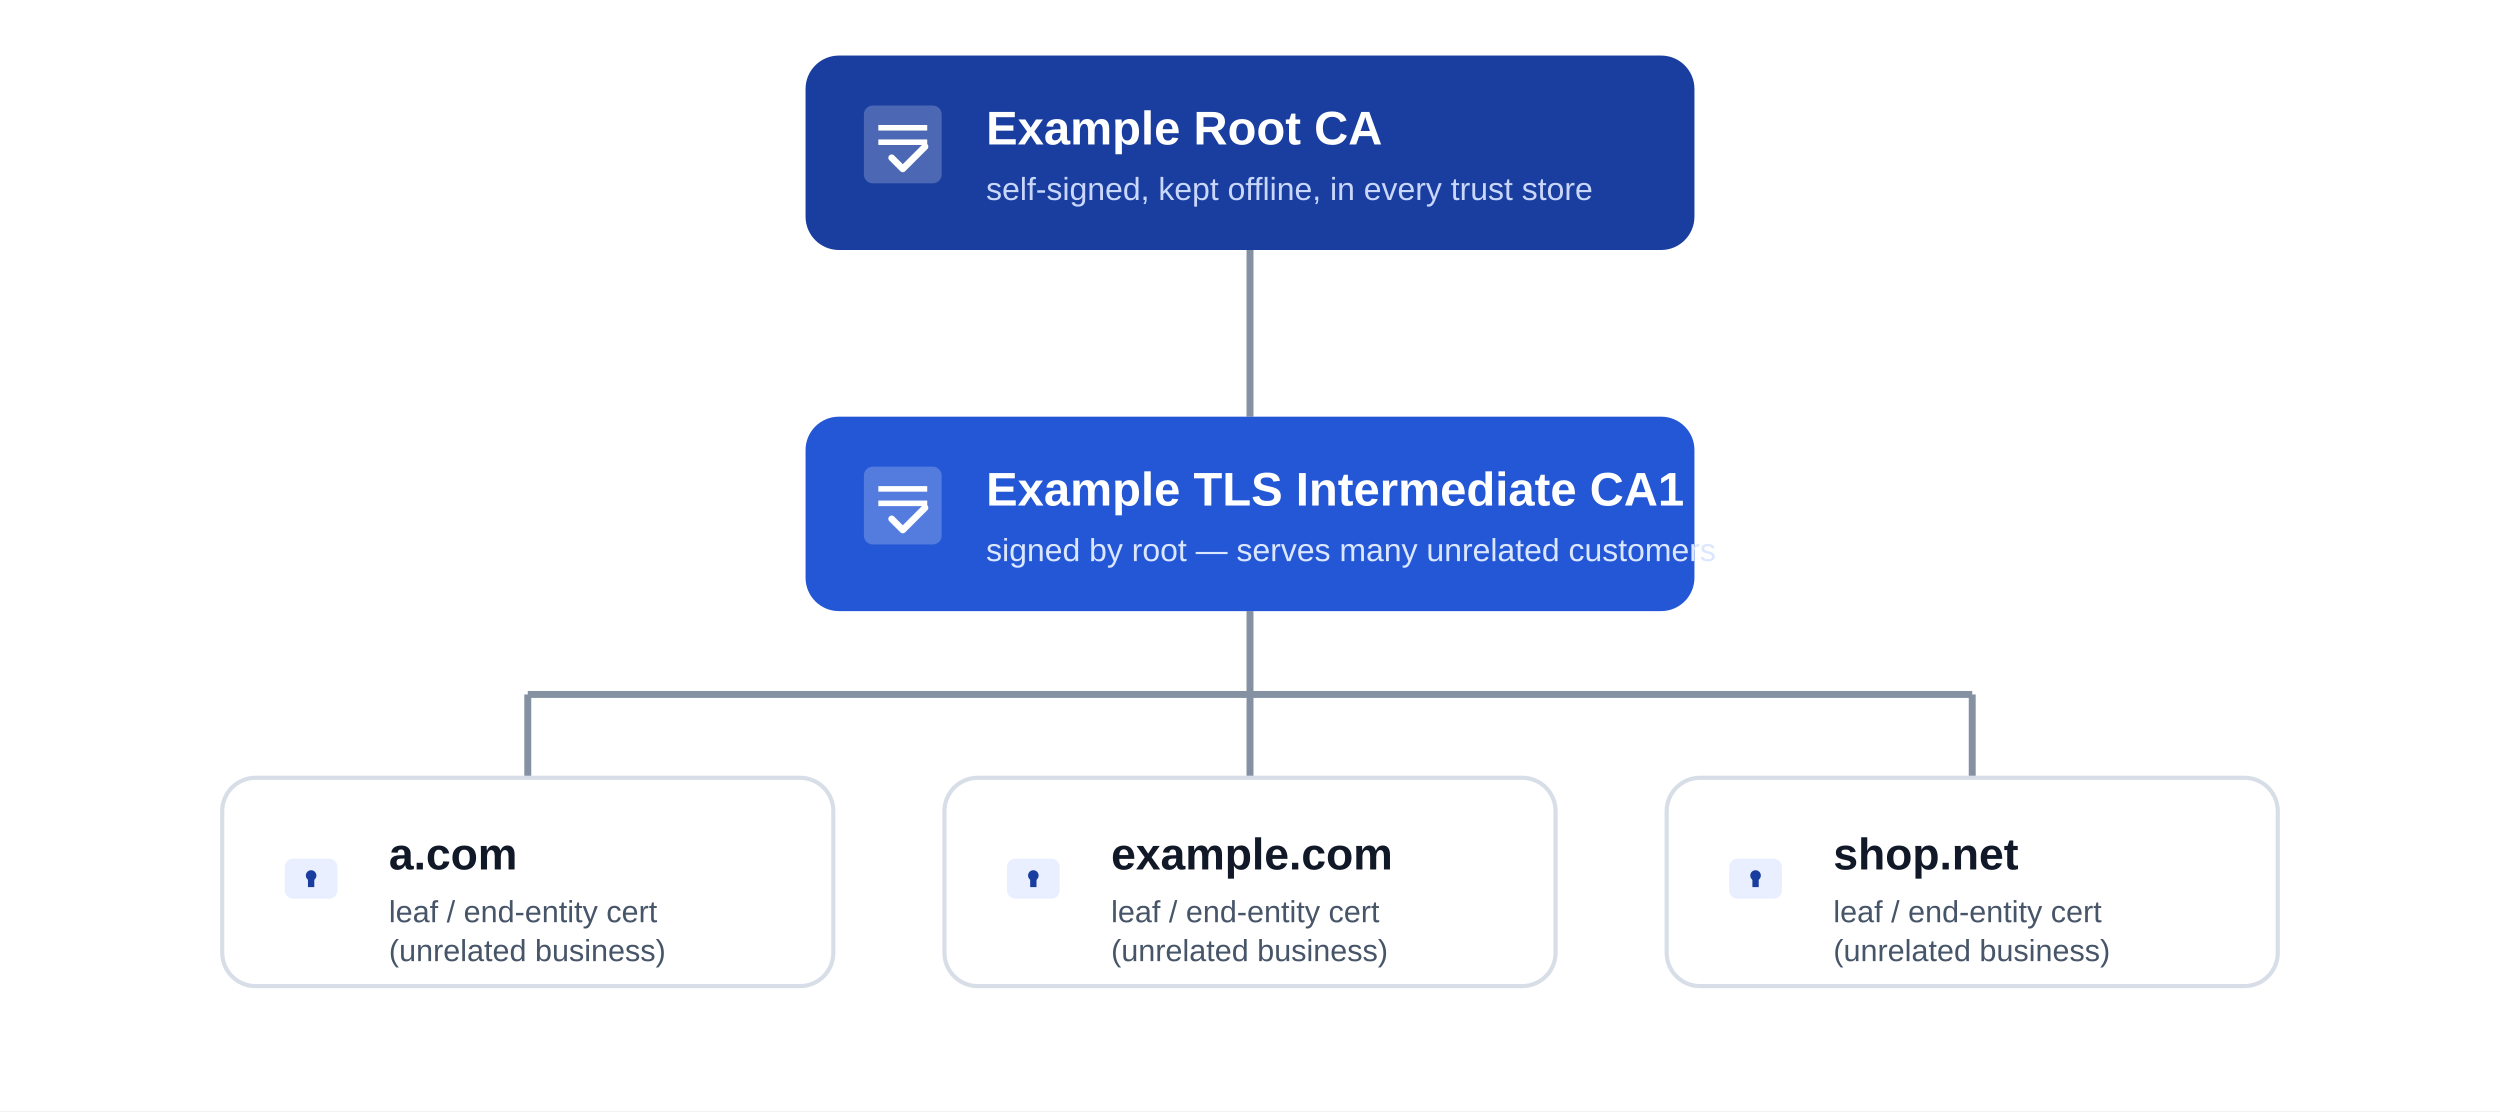
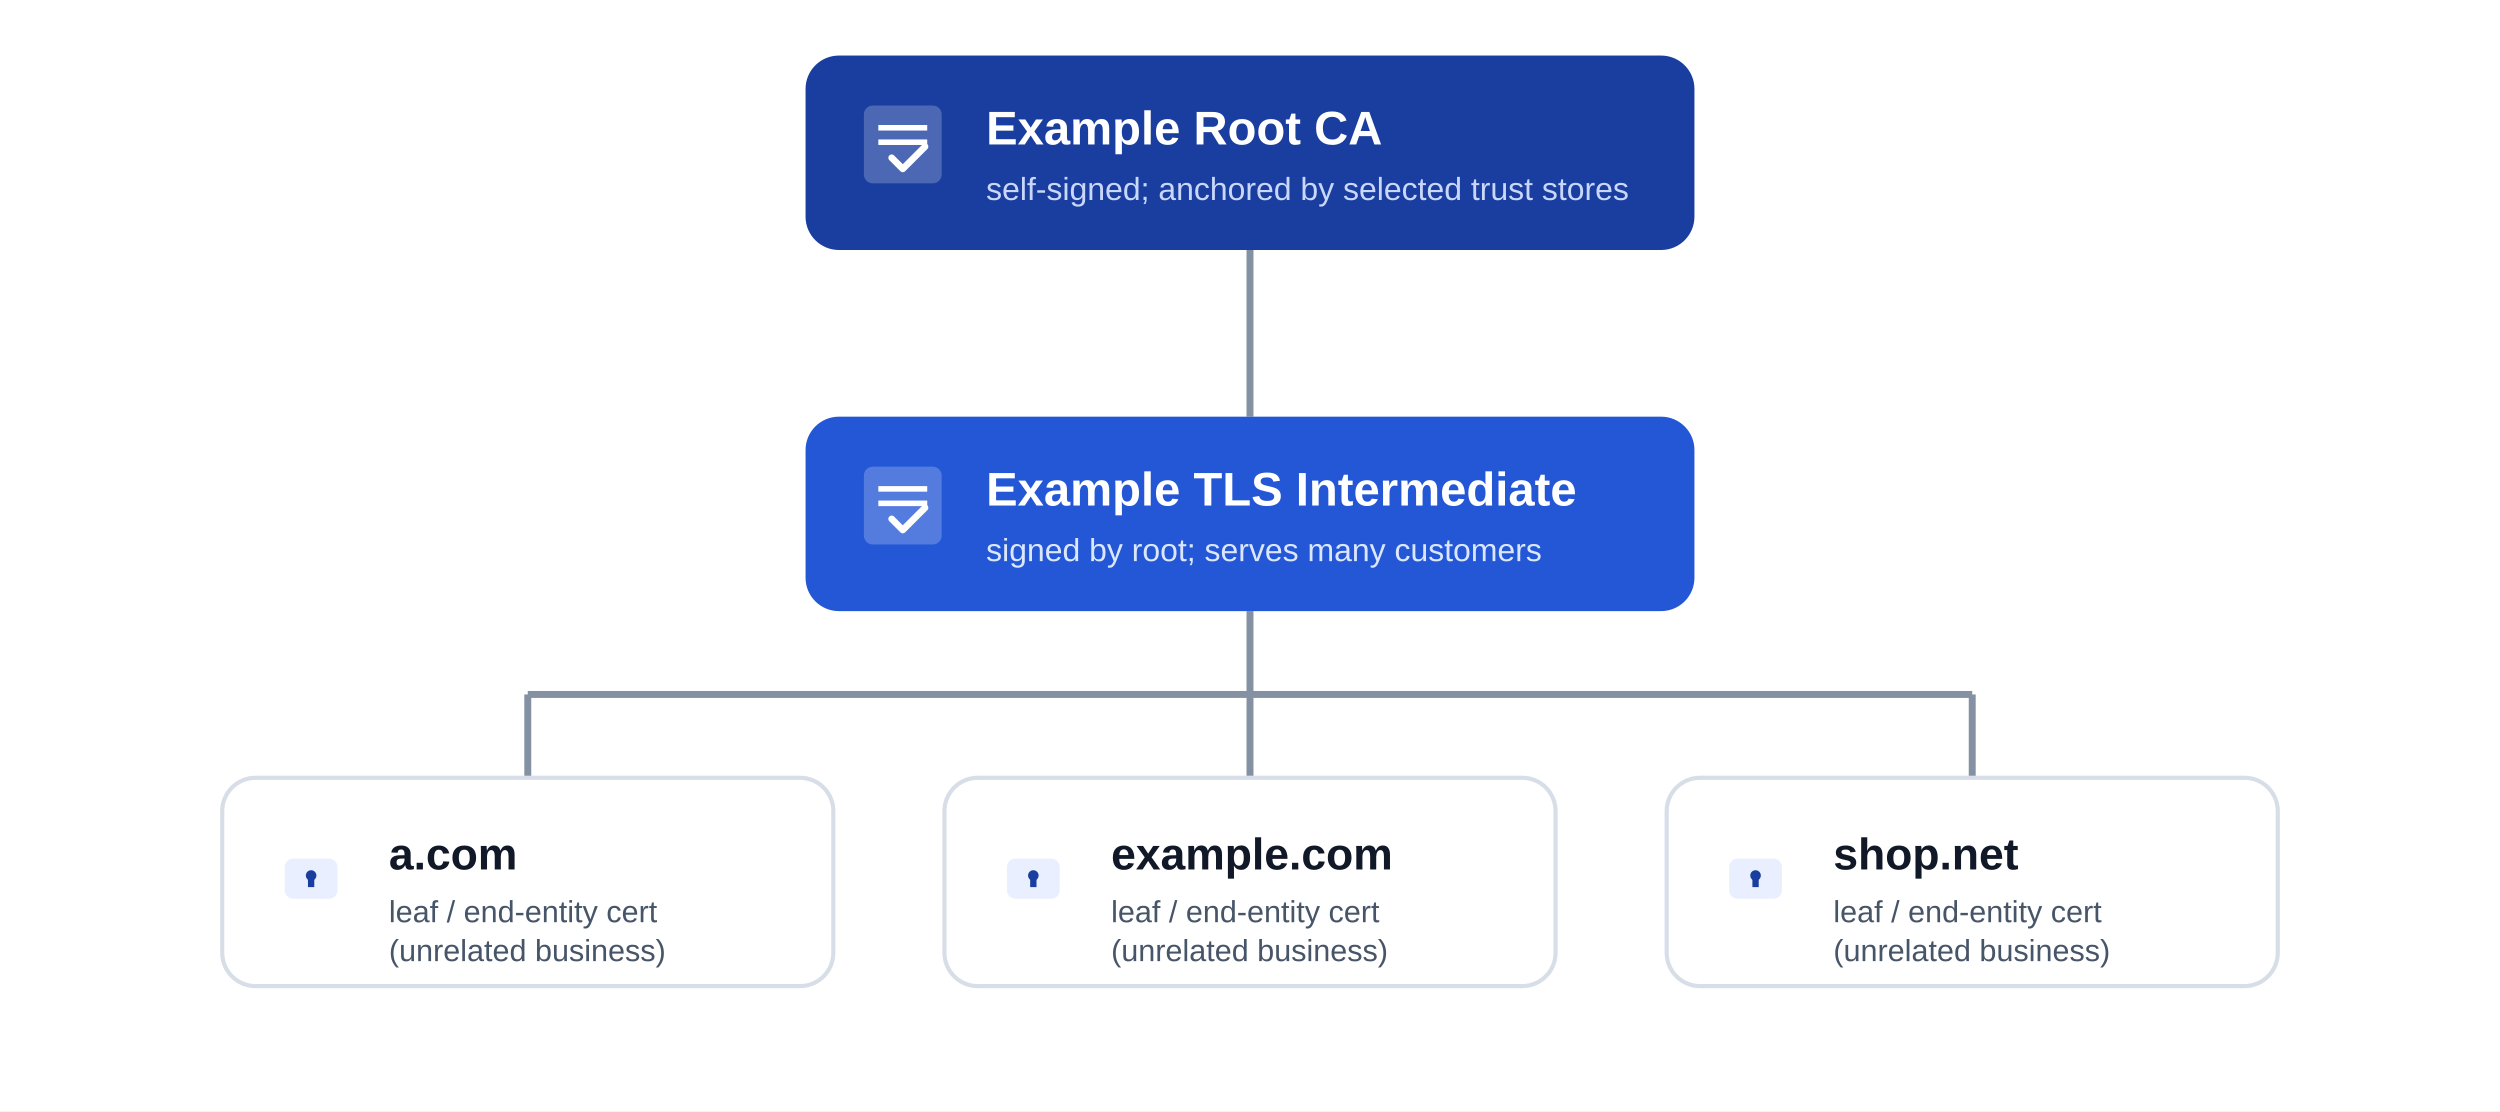
<svg xmlns="http://www.w3.org/2000/svg" viewBox="0 0 900 400" font-family="-apple-system,'Segoe UI',Arial,sans-serif">
  <rect x="0" y="0" width="900" height="400" fill="#ffffff" />
  <defs>
    <g id="icon-lock-sm">
      <rect x="25" y="45" width="50" height="38" rx="8" />
      <path d="M32 45V33a18 18 0 0 1 36 0v12" fill="none" stroke-width="7" stroke-linecap="round" />
      <circle cx="50" cy="61" r="5" fill="#193e9f" />
      <rect x="47" y="61" width="6" height="11" fill="#193e9f" />
    </g>
    <g id="icon-cert">
      <rect x="15" y="15" width="70" height="70" rx="8" fill="#ffffff" fill-opacity="0.22" />
      <line x1="28" y1="35" x2="72" y2="35" stroke="#ffffff" stroke-width="5" />
      <line x1="28" y1="48" x2="72" y2="48" stroke="#ffffff" stroke-width="5" />
      <path d="M40 62 l10 10 l20 -20" fill="none" stroke="#ffffff" stroke-width="6" stroke-linecap="round" stroke-linejoin="round" />
    </g>
  </defs>
  <g stroke="#8491a3" stroke-width="2.5" fill="none">
    <line x1="450" y1="90" x2="450" y2="150" />
    <line x1="450" y1="220" x2="450" y2="250" />
    <line x1="190" y1="250" x2="710" y2="250" />
    <line x1="190" y1="250" x2="190" y2="280" />
    <line x1="450" y1="250" x2="450" y2="280" />
    <line x1="710" y1="250" x2="710" y2="280" />
  </g>
  <rect x="290" y="20" width="320" height="70" rx="12" fill="#193e9f" />
  <use href="#icon-cert" transform="translate(305,32) scale(0.4)" />
  <g fill="#ffffff" text-anchor="start">
    <text x="355" y="52" font-size="17" font-weight="700">Example Root CA</text>
-     <text x="355" y="72" font-size="11.5" fill="#c9d7fb">self-signed, kept offline, in every trust store</text>
+     <text x="355" y="72" font-size="11.5" fill="#c9d7fb">self-signed; anchored by selected trust stores</text>
  </g>
  <rect x="290" y="150" width="320" height="70" rx="12" fill="#2457d6" />
  <use href="#icon-cert" transform="translate(305,162) scale(0.4)" />
  <g fill="#ffffff" text-anchor="start">
-     <text x="355" y="182" font-size="17" font-weight="700">Example TLS Intermediate CA1</text>
-     <text x="355" y="202" font-size="11.5" fill="#dbe7ff">signed by root — serves many unrelated customers</text>
+     <text x="355" y="182" font-size="17" font-weight="700">Example TLS Intermediate</text>
+     <text x="355" y="202" font-size="11.5" fill="#dbe7ff">signed by root; serves many customers</text>
  </g>
  <rect x="80" y="280" width="220" height="75" rx="12" fill="#ffffff" stroke="#d7dee7" stroke-width="1.5" />
  <use href="#icon-lock-sm" fill="#e9efff" transform="translate(93,292) scale(0.38)" />
  <g fill="#111827" text-anchor="start">
    <text x="140" y="313" font-size="16" font-weight="700">a.com</text>
    <text x="140" y="332" font-size="11" fill="#475569">leaf / end-entity cert</text>
    <text x="140" y="346" font-size="11" fill="#475569">(unrelated business)</text>
  </g>
  <rect x="340" y="280" width="220" height="75" rx="12" fill="#ffffff" stroke="#d7dee7" stroke-width="1.5" />
  <use href="#icon-lock-sm" fill="#e9efff" transform="translate(353,292) scale(0.38)" />
  <g fill="#111827" text-anchor="start">
    <text x="400" y="313" font-size="16" font-weight="700">example.com</text>
    <text x="400" y="332" font-size="11" fill="#475569">leaf / end-entity cert</text>
    <text x="400" y="346" font-size="11" fill="#475569">(unrelated business)</text>
  </g>
  <rect x="600" y="280" width="220" height="75" rx="12" fill="#ffffff" stroke="#d7dee7" stroke-width="1.5" />
  <use href="#icon-lock-sm" fill="#e9efff" transform="translate(613,292) scale(0.38)" />
  <g fill="#111827" text-anchor="start">
    <text x="660" y="313" font-size="16" font-weight="700">shop.net</text>
    <text x="660" y="332" font-size="11" fill="#475569">leaf / end-entity cert</text>
    <text x="660" y="346" font-size="11" fill="#475569">(unrelated business)</text>
  </g>
</svg>
